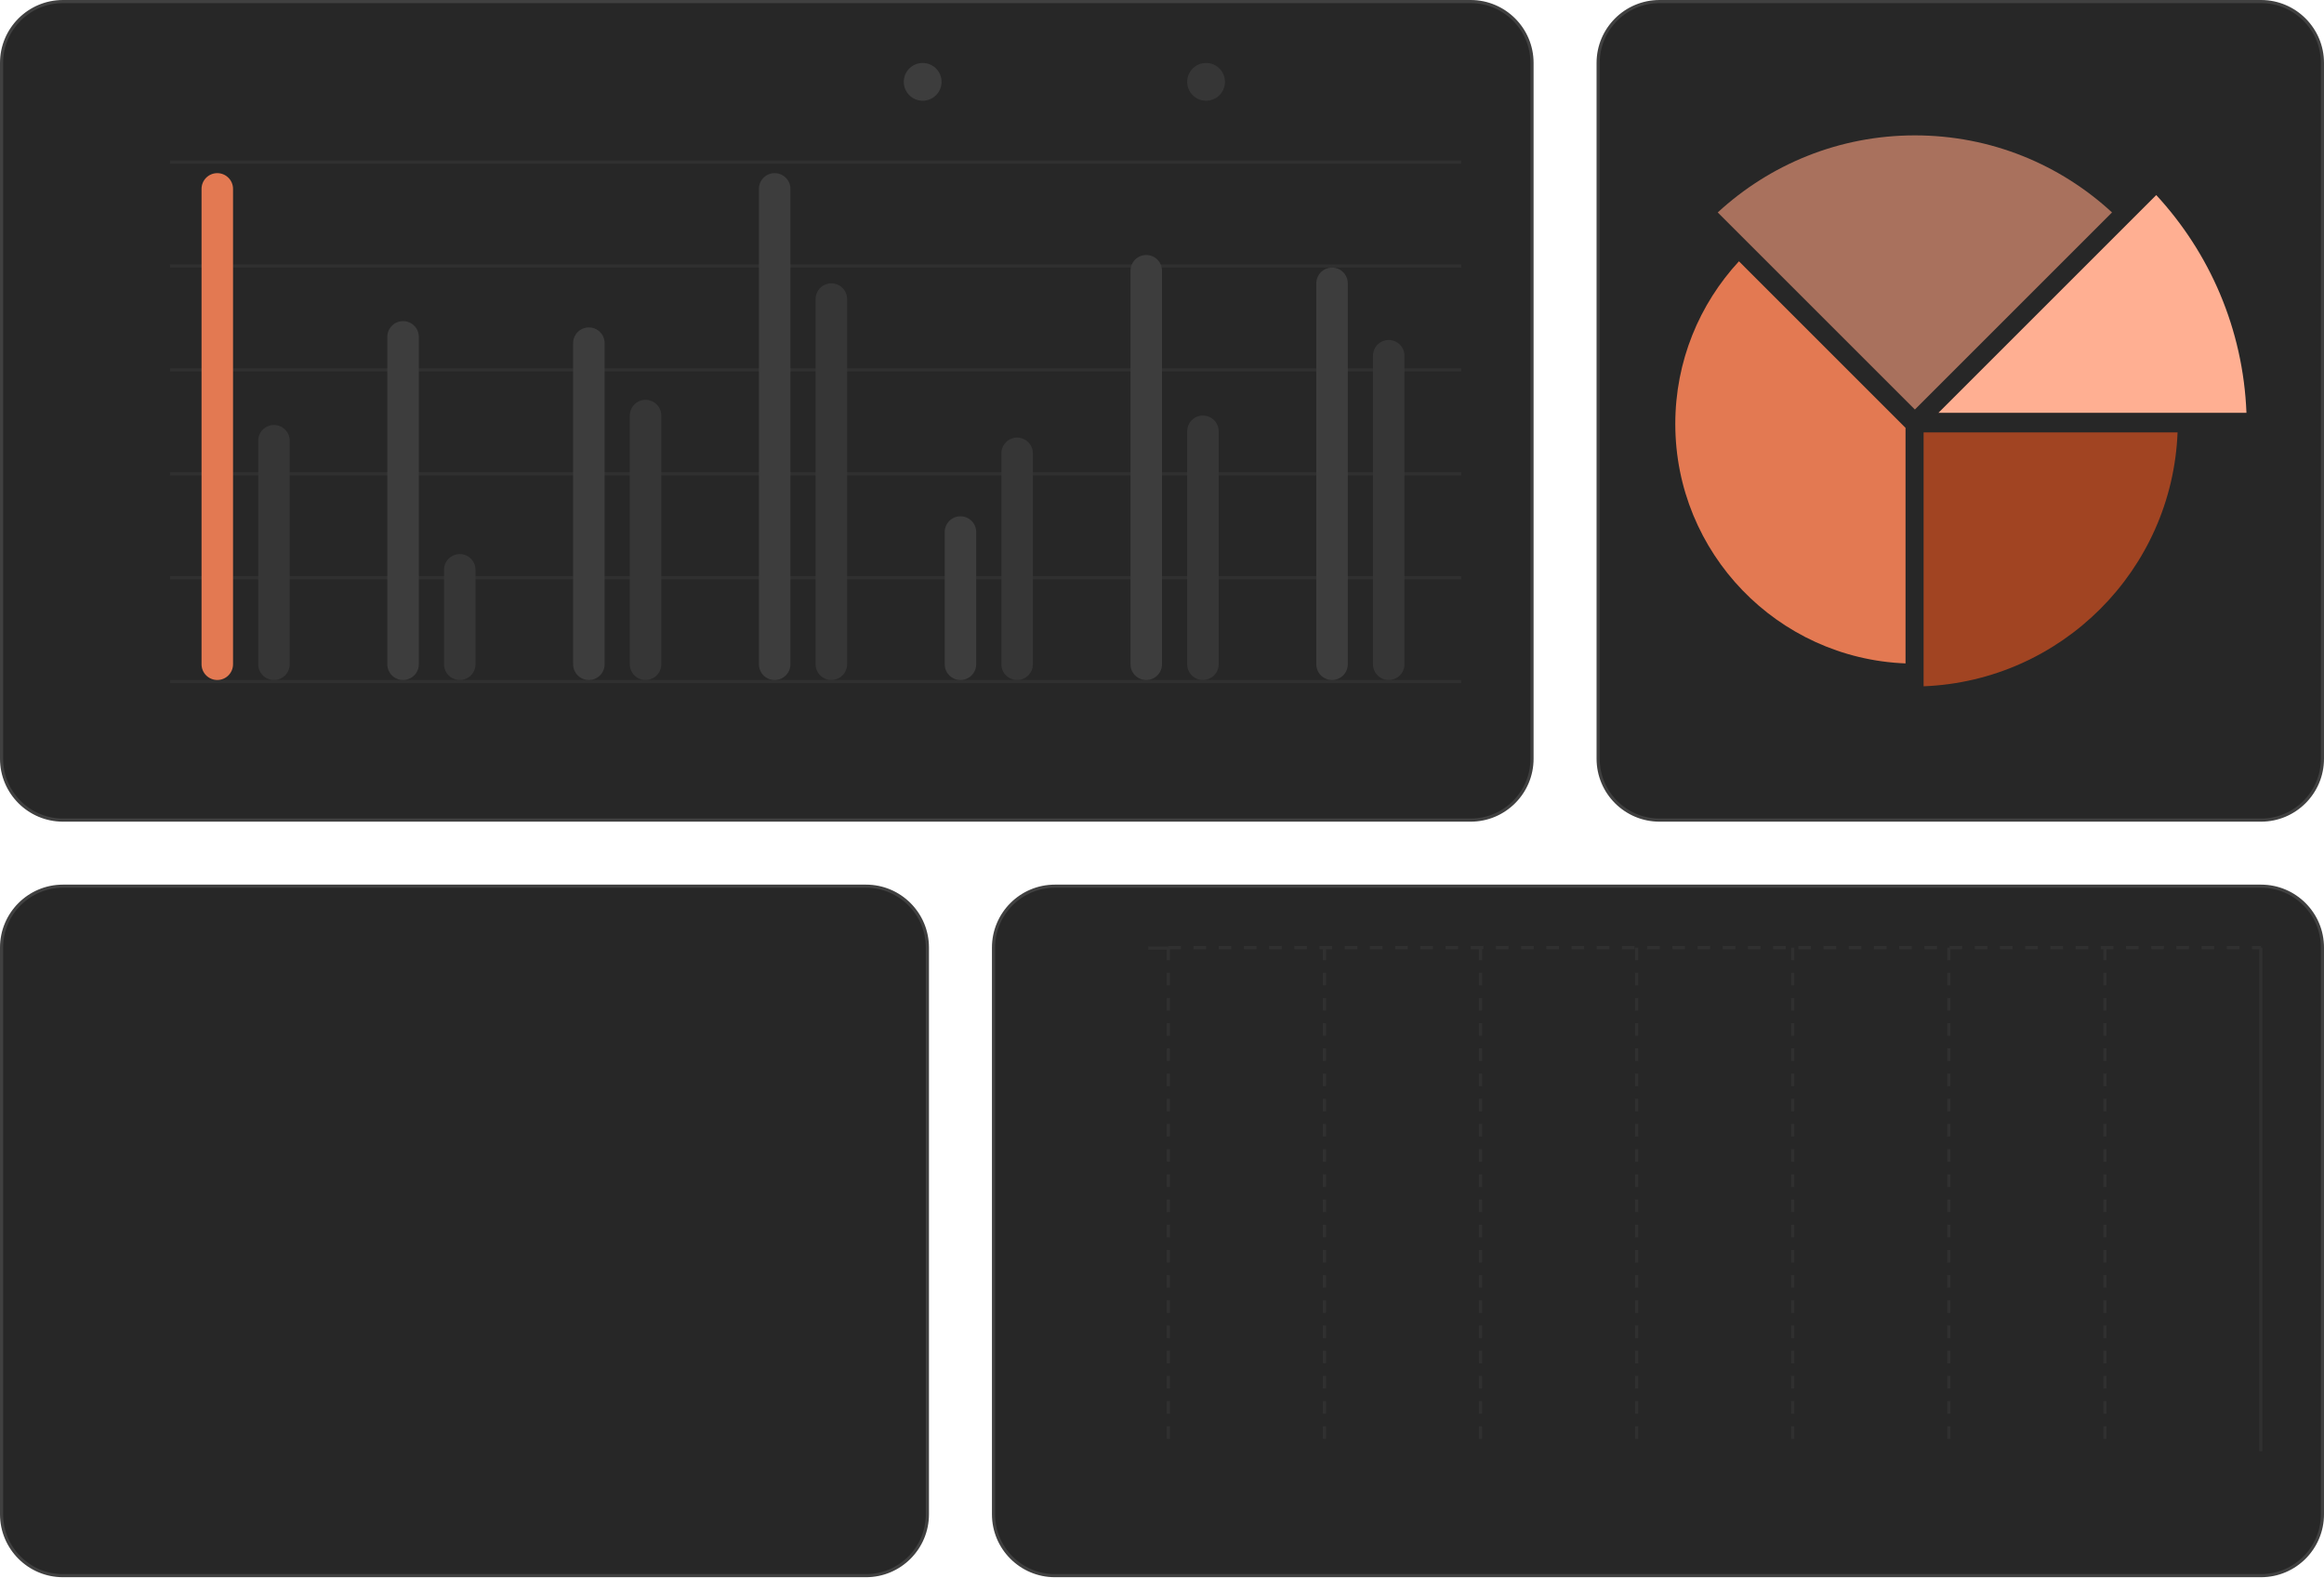
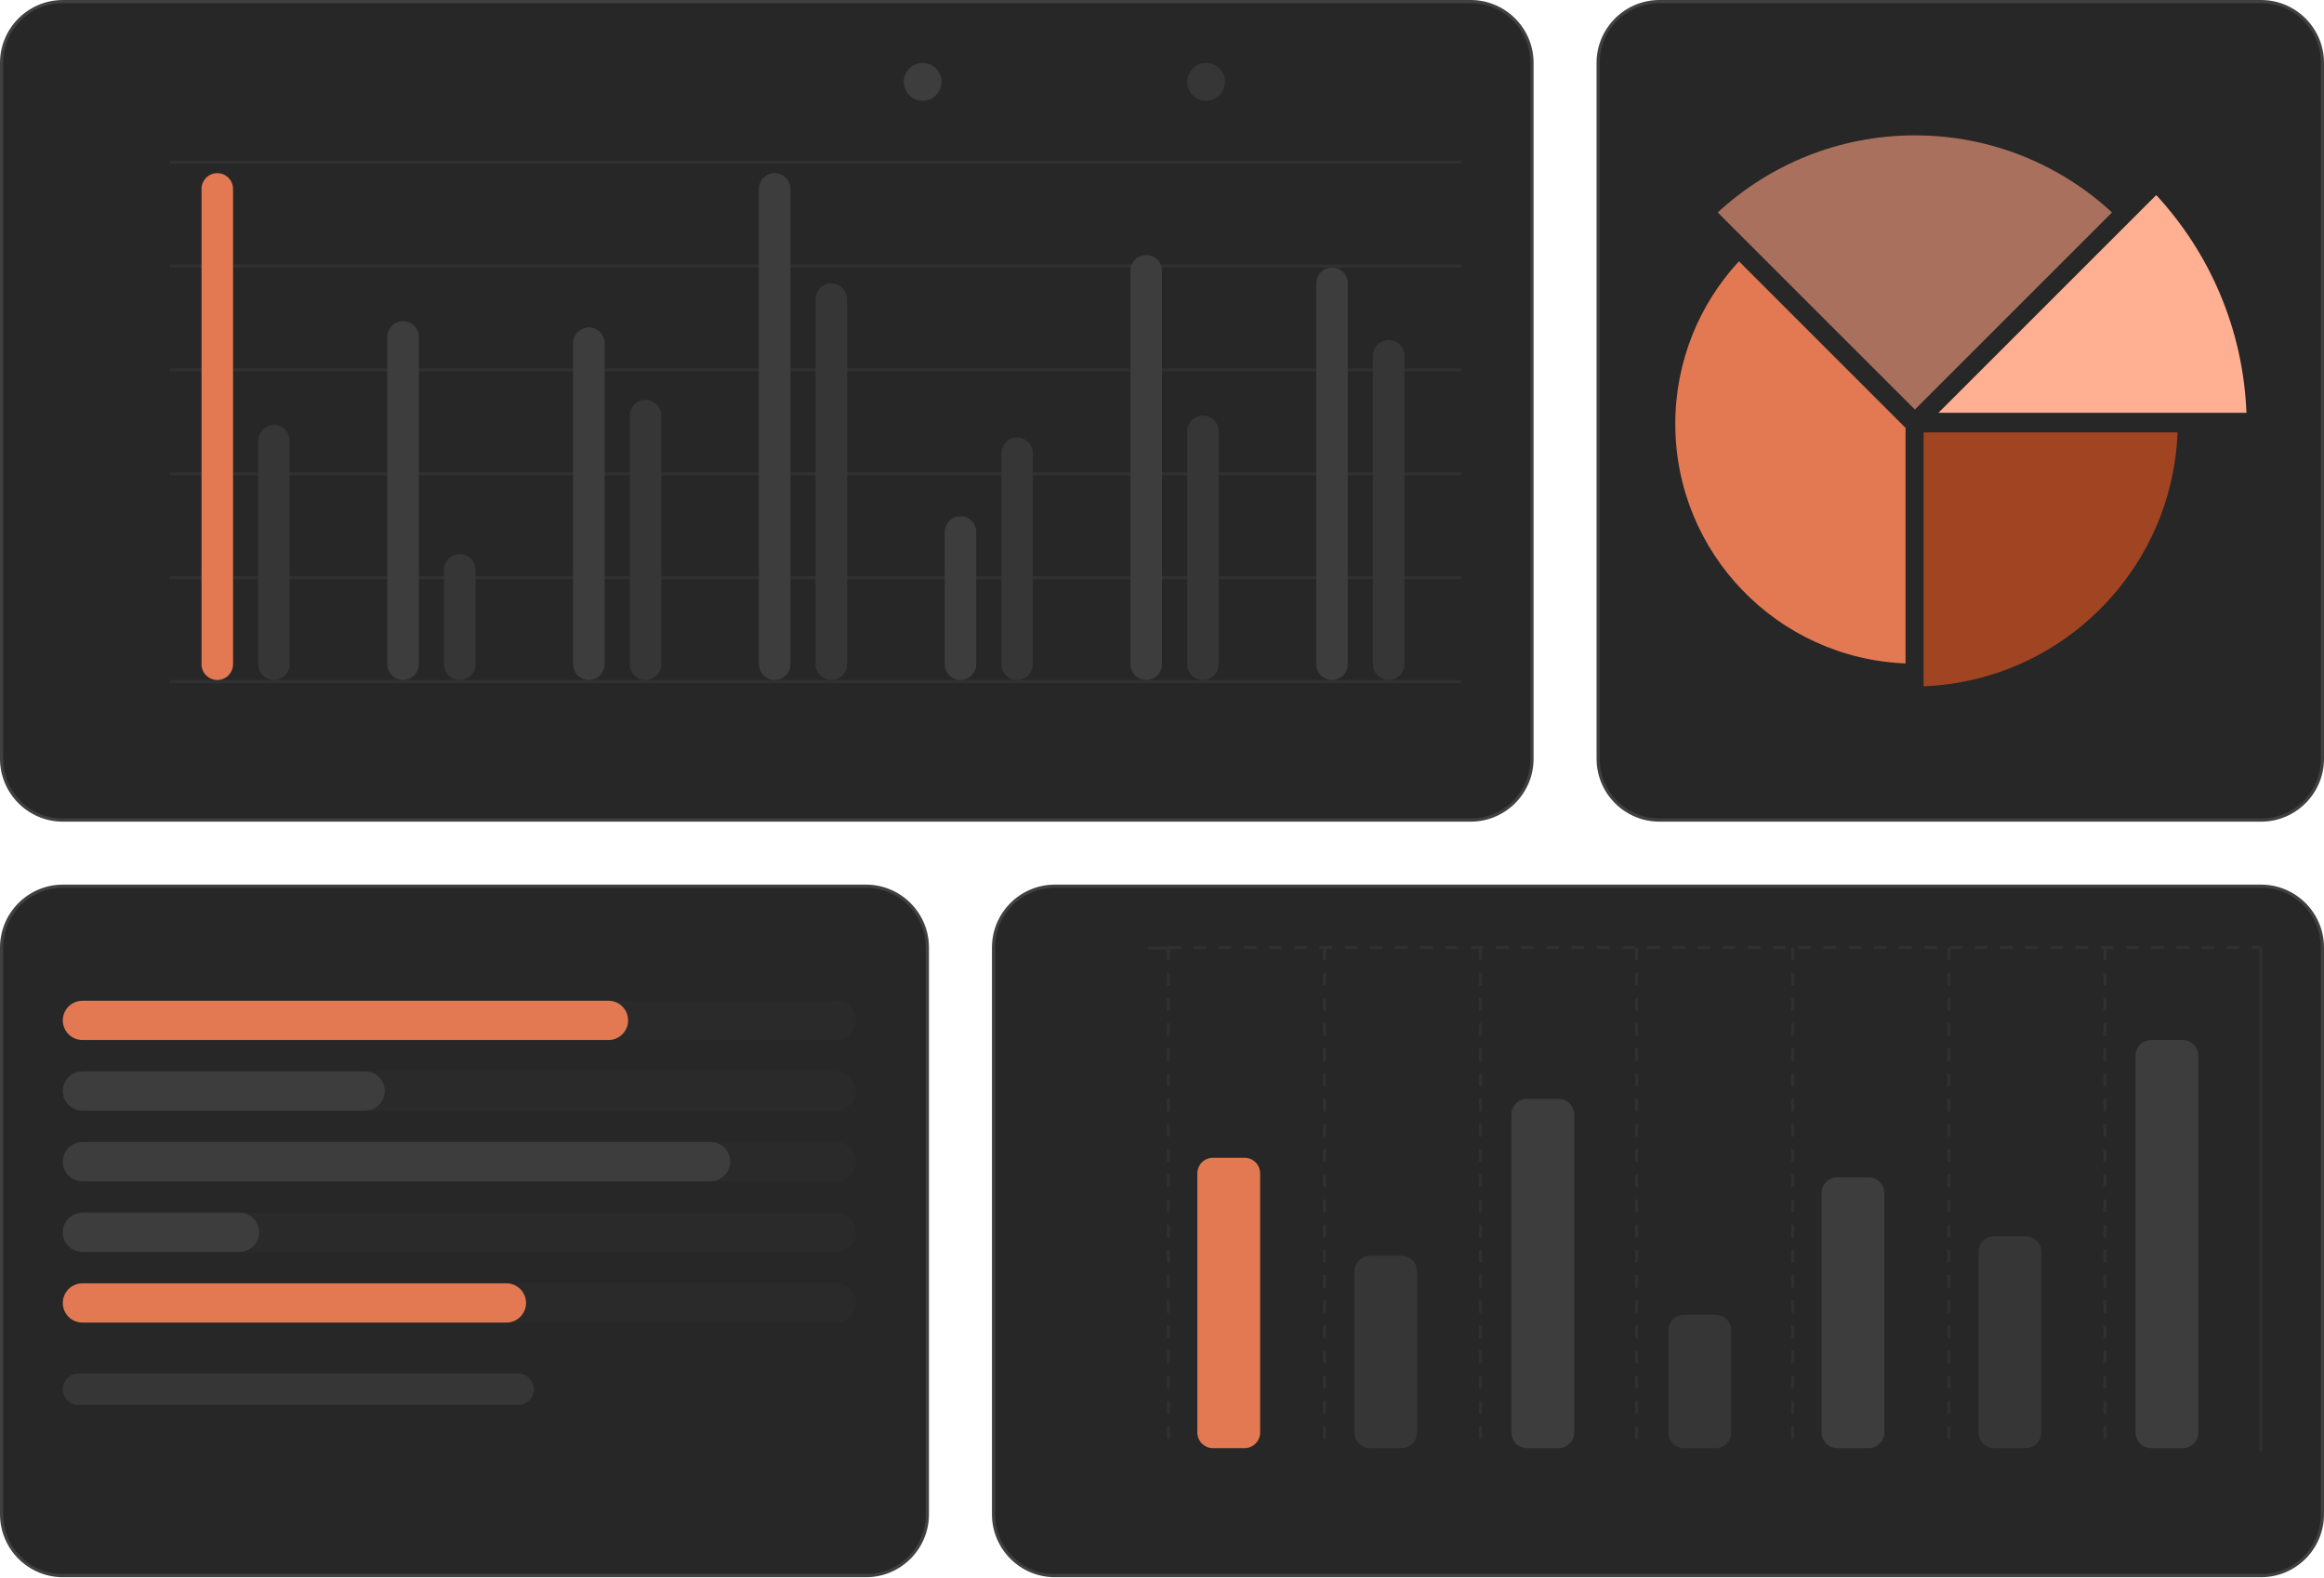
<svg xmlns="http://www.w3.org/2000/svg" width="592" height="402" viewBox="0 0 592 402" fill="none">
  <rect x="0.401" y="0.401" width="389.854" height="208.564" rx="15.642" fill="#272727" stroke="#404040" stroke-width="0.802" />
  <rect x="43.317" y="40.911" width="328.889" height="0.802" fill="#303030" />
  <rect x="43.317" y="67.382" width="328.889" height="0.802" fill="#303030" />
  <rect x="43.317" y="93.854" width="328.889" height="0.802" fill="#303030" />
  <rect x="43.317" y="120.325" width="328.889" height="0.802" fill="#303030" />
  <rect x="43.317" y="146.797" width="328.889" height="0.802" fill="#303030" />
  <rect x="43.317" y="173.268" width="328.889" height="0.802" fill="#303030" />
  <rect x="51.339" y="44.119" width="8.022" height="129.149" rx="4.011" fill="#E37952" />
  <rect x="65.778" y="108.293" width="8.022" height="64.976" rx="4.011" fill="#363636" />
  <rect x="98.666" y="81.821" width="8.022" height="91.447" rx="4.011" fill="#3D3D3D" />
  <rect x="113.105" y="141.182" width="8.022" height="32.087" rx="4.011" fill="#363636" />
  <rect x="145.995" y="83.425" width="8.022" height="89.843" rx="4.011" fill="#3D3D3D" />
  <rect x="160.434" y="101.875" width="8.022" height="71.393" rx="4.011" fill="#363636" />
  <rect x="193.322" y="44.119" width="8.022" height="129.149" rx="4.011" fill="#3D3D3D" />
  <rect x="207.762" y="72.195" width="8.022" height="101.073" rx="4.011" fill="#363636" />
  <rect x="240.65" y="131.556" width="8.022" height="41.713" rx="4.011" fill="#3D3D3D" />
  <rect x="255.089" y="111.501" width="8.022" height="61.767" rx="4.011" fill="#363636" />
  <rect x="287.979" y="64.976" width="8.022" height="108.293" rx="4.011" fill="#3D3D3D" />
  <rect x="302.417" y="105.886" width="8.022" height="67.382" rx="4.011" fill="#363636" />
  <rect x="335.306" y="68.184" width="8.022" height="105.084" rx="4.011" fill="#3D3D3D" />
  <rect x="349.745" y="86.634" width="8.022" height="86.634" rx="4.011" fill="#363636" />
  <circle cx="235.035" cy="20.856" r="4.813" fill="#3D3D3D" />
  <circle cx="307.23" cy="20.856" r="4.813" fill="#363636" />
  <rect x="407.1" y="0.401" width="184.499" height="208.564" rx="15.642" fill="#272727" stroke="#404040" stroke-width="0.802" />
  <path d="M572.247 105.183C571.407 83.799 562.848 64.408 549.267 49.705L493.789 105.183H572.247Z" fill="#FFAF92" />
  <path d="M487.783 104.35L538.002 54.132C524.808 41.941 507.174 34.493 487.783 34.493C468.403 34.493 450.769 41.952 437.565 54.132L487.783 104.35Z" fill="#A9715D" />
  <path d="M490.005 110.179V174.873C525.111 173.493 553.319 145.285 554.699 110.179H490.005Z" fill="#A14422" />
  <path d="M485.411 109.027L442.965 66.58C432.908 77.467 426.753 92.018 426.753 108.013C426.753 140.932 452.795 167.76 485.4 169.043V109.027H485.411Z" fill="#E37952" />
  <rect x="0.401" y="225.81" width="235.837" height="175.675" rx="15.642" fill="#272727" stroke="#404040" stroke-width="0.802" />
  <rect x="253.084" y="225.81" width="338.515" height="175.675" rx="15.642" fill="#272727" stroke="#404040" stroke-width="0.802" />
  <path d="M292.511 241.581H297.604" stroke="#303030" stroke-width="0.802" />
  <path d="M297.604 241.453H575.957" stroke="#303030" stroke-width="0.802" stroke-dasharray="3.21 3.21" />
  <path d="M297.604 241.453V369.8" stroke="#303030" stroke-width="0.802" stroke-dasharray="3.21 3.21" />
  <path d="M337.369 241.453V369.799" stroke="#303030" stroke-width="0.802" stroke-dasharray="3.21 3.21" />
  <path d="M377.133 241.453V369.799" stroke="#303030" stroke-width="0.802" stroke-dasharray="3.21 3.21" />
  <path d="M416.898 241.453V369.799" stroke="#303030" stroke-width="0.802" stroke-dasharray="3.21 3.21" />
  <path d="M456.662 241.453V369.799" stroke="#303030" stroke-width="0.802" stroke-dasharray="3.21 3.21" />
  <path d="M496.427 241.453V369.799" stroke="#303030" stroke-width="0.802" stroke-dasharray="3.21 3.21" />
  <path d="M536.192 241.453V369.799" stroke="#303030" stroke-width="0.802" stroke-dasharray="3.21 3.21" />
  <path d="M575.905 241.453V369.8" stroke="#303030" stroke-width="0.802" />
+   <rect x="16" y="255" width="202" height="10" rx="5" fill="#2A2A2A" />
+   <rect x="16" y="255" width="144" height="10" rx="5" fill="#E37952" />
+   <rect x="16" y="273" width="202" height="10" rx="5" fill="#2A2A2A" />
+   <rect x="16" y="273" width="82" height="10" rx="5" fill="#3D3D3D" />
+   <rect x="16" y="291" width="202" height="10" rx="5" fill="#2A2A2A" />
+   <rect x="16" y="291" width="170" height="10" rx="5" fill="#3D3D3D" />
+   <rect x="16" y="309" width="202" height="10" rx="5" fill="#2A2A2A" />
+   <rect x="16" y="309" width="50" height="10" rx="5" fill="#3D3D3D" />
+   <rect x="16" y="327" width="202" height="10" rx="5" fill="#2A2A2A" />
+   <rect x="16" y="327" width="118" height="10" rx="5" fill="#E37952" />
+   <rect x="16" y="350" width="120" height="8" rx="4" fill="#363636" />
+   <rect x="305" y="295" width="16" height="74" rx="4" fill="#E37952" />
+   <rect x="345" y="320" width="16" height="49" rx="4" fill="#363636" />
+   <rect x="385" y="280" width="16" height="89" rx="4" fill="#3D3D3D" />
+   <rect x="425" y="335" width="16" height="34" rx="4" fill="#363636" />
+   <rect x="464" y="300" width="16" height="69" rx="4" fill="#3D3D3D" />
+   <rect x="504" y="315" width="16" height="54" rx="4" fill="#363636" />
+   <rect x="544" y="265" width="16" height="104" rx="4" fill="#3D3D3D" />
</svg>
